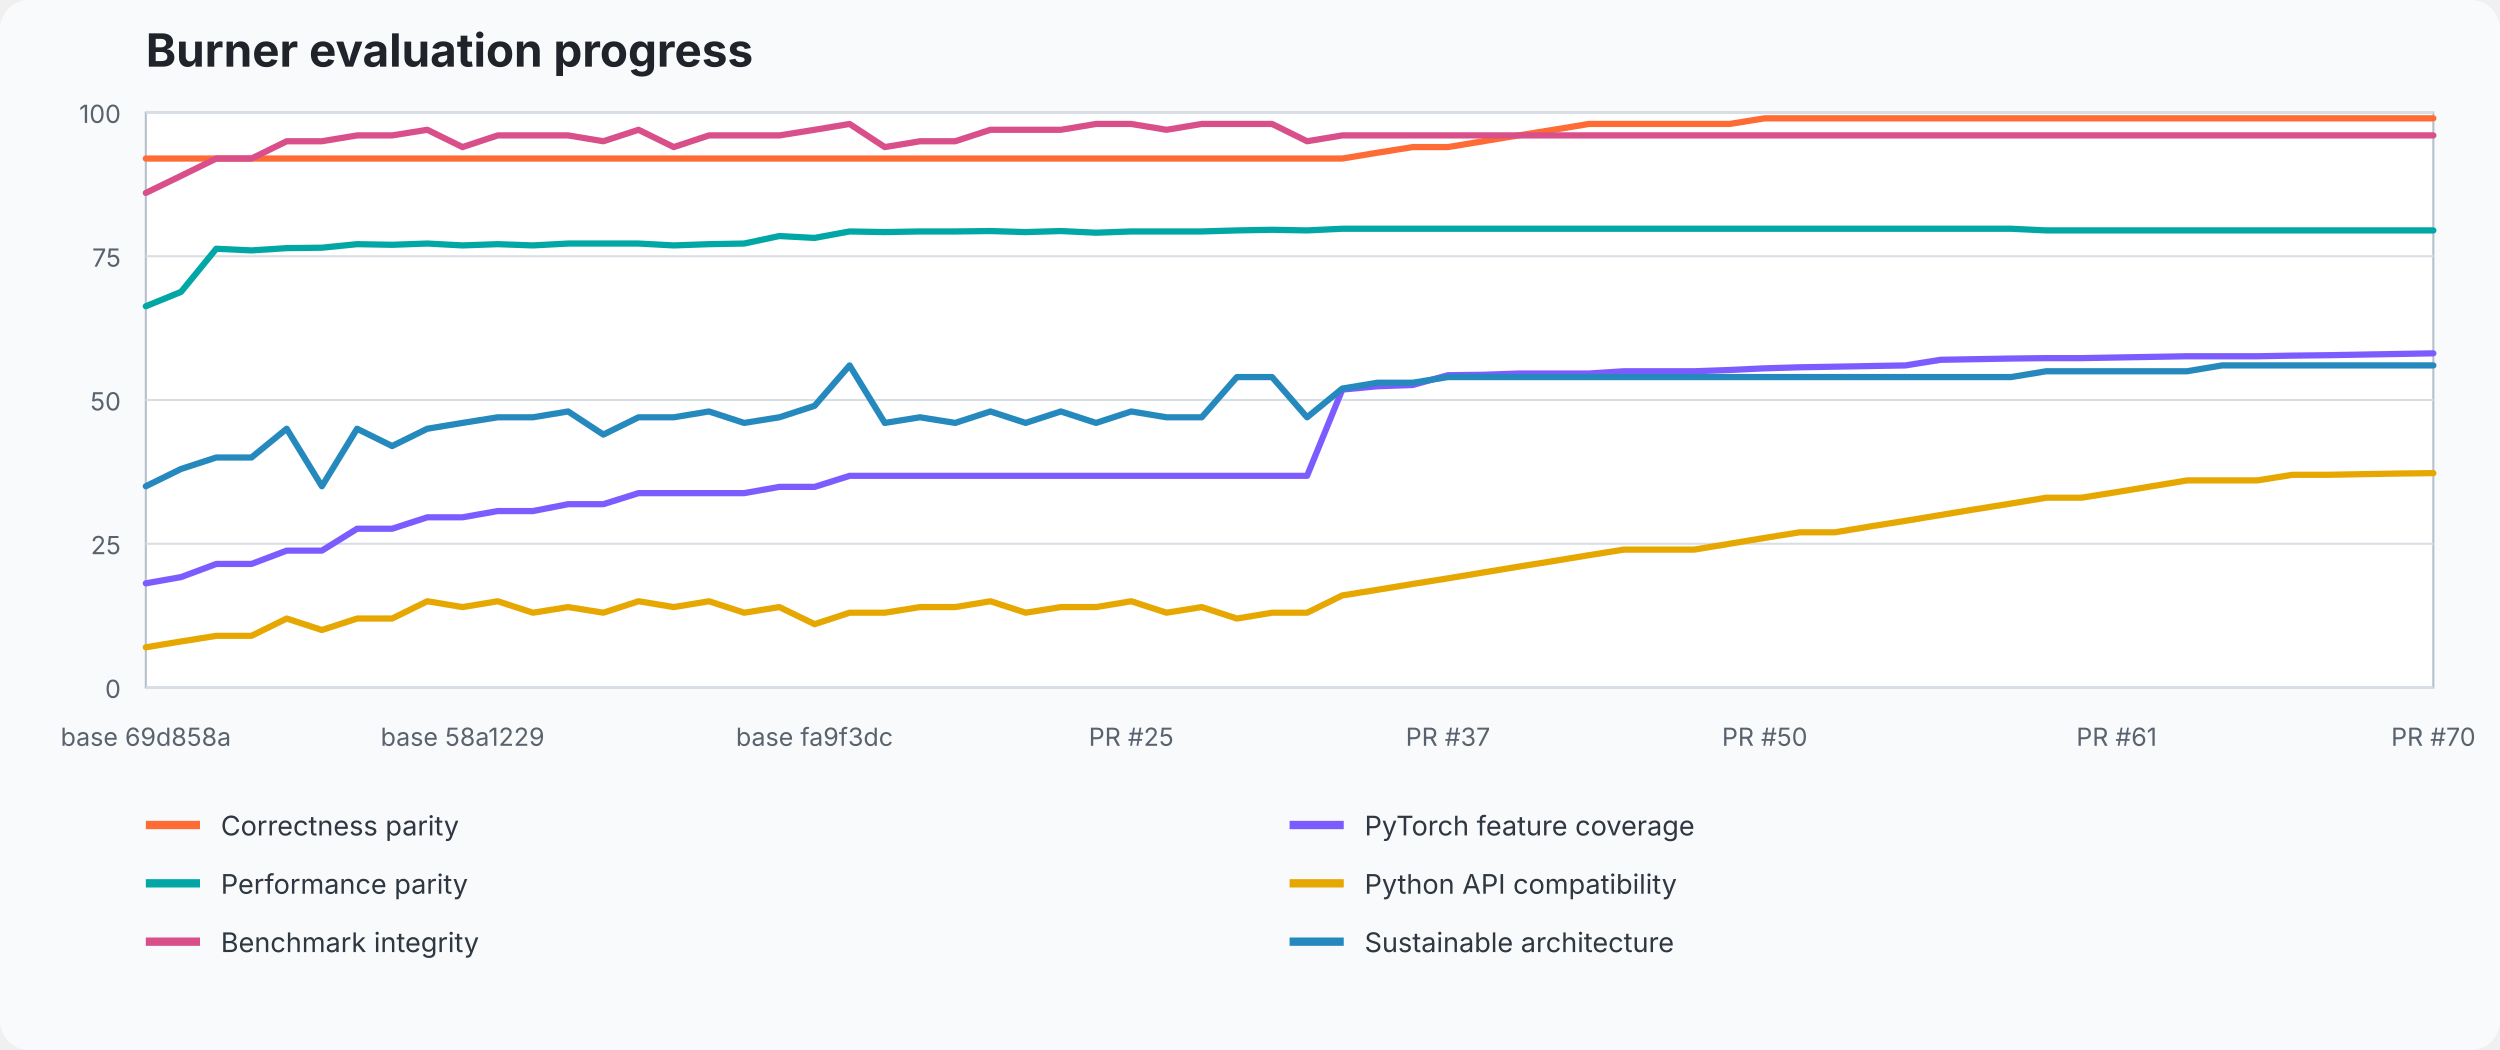
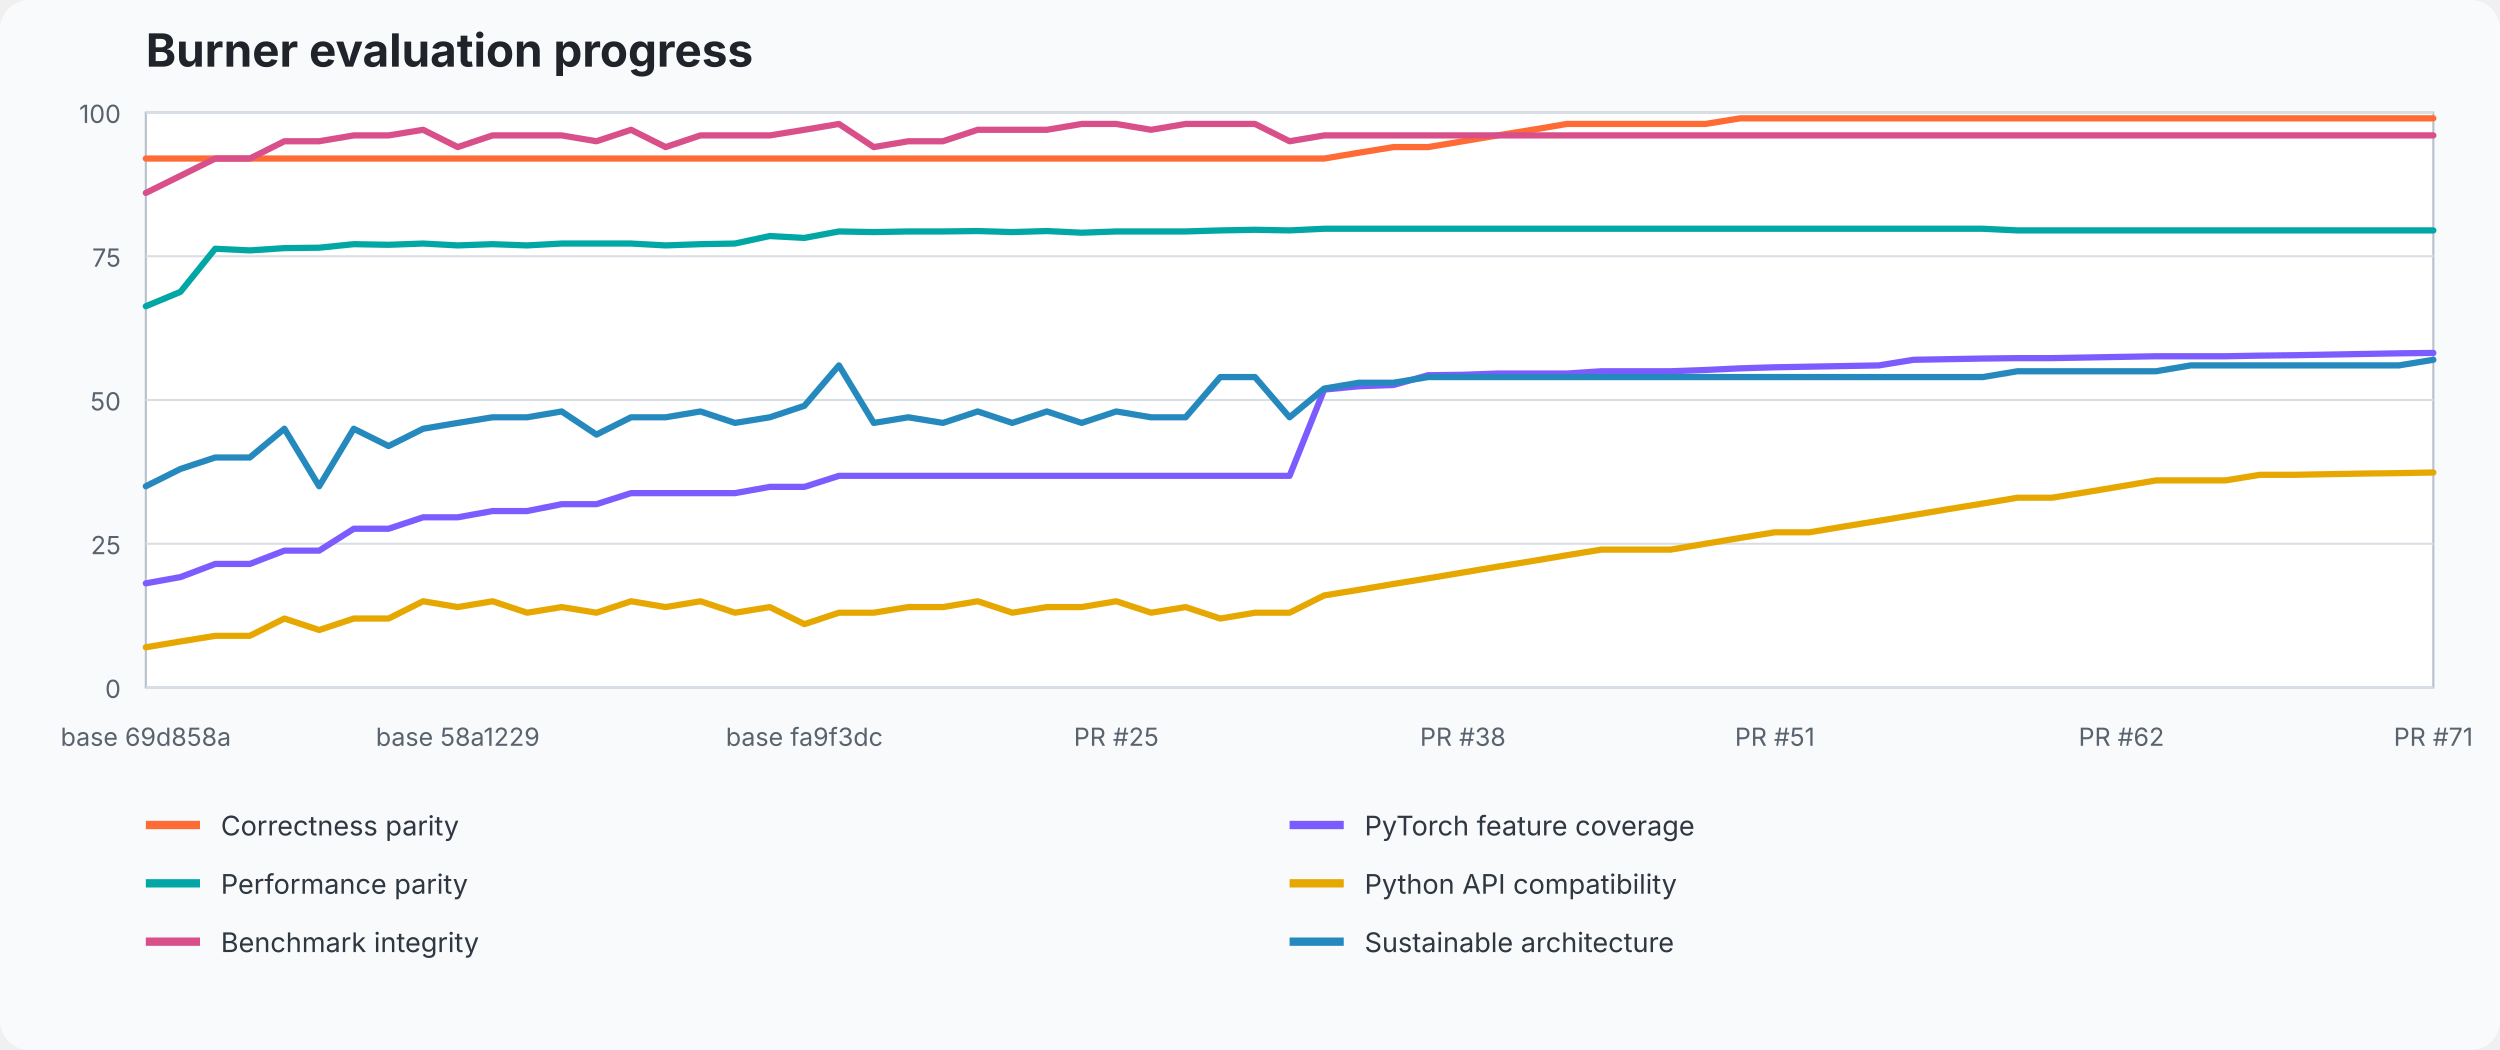
<svg xmlns="http://www.w3.org/2000/svg" width="1200" height="504" viewBox="0 0 1200 504" role="img" aria-labelledby="title desc">
  <style>text{font-family:ui-sans-serif,system-ui,-apple-system,BlinkMacSystemFont,"Segoe UI",sans-serif}.title{font-size:22px;font-weight:700;fill:#20242a}.axis{font-size:12px;fill:#59636e}.legend{font-size:13px;fill:#2f3740}.grid{stroke:#d8dee5;stroke-width:1}.plot{fill:#fff;stroke:#b7c0ca}</style>
  <rect width="100%" height="100%" fill="#f8fafc" rx="14" />
  <text x="70" y="32" class="title">Burner evaluation progress</text>
  <rect x="70" y="54" width="1098" height="276" class="plot" />
  <line x1="70" y1="330" x2="1168" y2="330" class="grid" />
  <text x="58" y="335" text-anchor="end" class="axis">0</text>
  <line x1="70" y1="261" x2="1168" y2="261" class="grid" />
  <text x="58" y="266" text-anchor="end" class="axis">25</text>
  <line x1="70" y1="192" x2="1168" y2="192" class="grid" />
  <text x="58" y="197" text-anchor="end" class="axis">50</text>
  <line x1="70" y1="123" x2="1168" y2="123" class="grid" />
  <text x="58" y="128" text-anchor="end" class="axis">75</text>
  <line x1="70" y1="54" x2="1168" y2="54" class="grid" />
  <text x="58" y="59" text-anchor="end" class="axis">100</text>
-   <polyline points="70.0,76.1 86.9,76.1 103.8,76.1 120.7,76.1 137.6,76.1 154.5,76.1 171.4,76.1 188.2,76.1 205.1,76.1 222.0,76.1 238.9,76.1 255.8,76.1 272.7,76.1 289.6,76.1 306.5,76.1 323.4,76.1 340.3,76.1 357.2,76.1 374.1,76.1 391.0,76.1 407.8,76.1 424.7,76.1 441.6,76.1 458.5,76.1 475.4,76.1 492.3,76.1 509.2,76.1 526.1,76.1 543.0,76.1 559.9,76.1 576.8,76.1 593.7,76.1 610.6,76.1 627.4,76.1 644.3,76.1 661.2,73.3 678.1,70.6 695.0,70.6 711.9,67.8 728.8,65.0 745.7,62.3 762.6,59.5 779.5,59.5 796.4,59.5 813.3,59.5 830.2,59.5 847.0,56.8 863.9,56.8 880.8,56.8 897.7,56.8 914.6,56.8 931.5,56.8 948.4,56.8 965.3,56.8 982.2,56.8 999.1,56.8 1016.0,56.8 1032.9,56.8 1049.8,56.8 1066.6,56.8 1083.5,56.8 1100.4,56.8 1117.3,56.8 1134.2,56.8 1151.1,56.8 1168.0,56.8" fill="none" stroke="#ff6b35" stroke-width="3" stroke-linejoin="round" stroke-linecap="round" />
-   <polyline points="70.0,280.0 86.9,277.0 103.8,270.7 120.7,270.7 137.6,264.3 154.5,264.3 171.4,253.8 188.2,253.8 205.1,248.3 222.0,248.3 238.9,245.3 255.8,245.3 272.7,242.0 289.6,242.0 306.5,236.7 323.4,236.7 340.3,236.7 357.2,236.7 374.1,233.7 391.0,233.7 407.8,228.4 424.7,228.4 441.6,228.4 458.5,228.4 475.4,228.4 492.3,228.4 509.2,228.4 526.1,228.4 543.0,228.4 559.9,228.4 576.8,228.4 593.7,228.4 610.6,228.4 627.4,228.4 644.3,187.0 661.2,185.4 678.1,184.8 695.0,180.1 711.9,179.9 728.8,179.3 745.7,179.3 762.6,179.3 779.5,178.2 796.4,178.2 813.3,178.2 830.2,177.6 847.0,176.8 863.9,176.3 880.8,176.0 897.7,175.7 914.6,175.4 931.5,172.7 948.4,172.4 965.3,172.1 982.2,171.9 999.1,171.9 1016.0,171.6 1032.9,171.3 1049.8,171.0 1066.6,171.0 1083.5,171.0 1100.4,170.7 1117.3,170.5 1134.2,170.2 1151.1,169.9 1168.0,169.6" fill="none" stroke="#7c5cff" stroke-width="3" stroke-linejoin="round" stroke-linecap="round" />
-   <polyline points="70.0,147.0 86.9,140.1 103.8,119.4 120.7,120.2 137.6,119.1 154.5,118.9 171.4,117.2 188.2,117.5 205.1,116.9 222.0,117.8 238.9,117.2 255.8,117.8 272.7,116.9 289.6,116.9 306.5,116.9 323.4,117.8 340.3,117.2 357.2,116.9 374.1,113.3 391.0,114.2 407.8,111.1 424.7,111.4 441.6,111.1 458.5,111.1 475.4,110.9 492.3,111.4 509.2,110.9 526.1,111.7 543.0,111.1 559.9,111.1 576.8,111.1 593.7,110.6 610.6,110.3 627.4,110.6 644.3,109.8 661.2,109.8 678.1,109.8 695.0,109.8 711.9,109.8 728.8,109.8 745.7,109.8 762.6,109.8 779.5,109.8 796.4,109.8 813.3,109.8 830.2,109.8 847.0,109.8 863.9,109.8 880.8,109.8 897.7,109.8 914.6,109.8 931.5,109.8 948.4,109.8 965.3,109.8 982.2,110.6 999.1,110.6 1016.0,110.6 1032.9,110.6 1049.8,110.6 1066.6,110.6 1083.5,110.6 1100.4,110.6 1117.3,110.6 1134.2,110.6 1151.1,110.6 1168.0,110.6" fill="none" stroke="#00a7a5" stroke-width="3" stroke-linejoin="round" stroke-linecap="round" />
-   <polyline points="70.0,310.7 86.9,307.9 103.8,305.2 120.7,305.2 137.6,296.9 154.5,302.4 171.4,296.9 188.2,296.9 205.1,288.6 222.0,291.4 238.9,288.6 255.8,294.1 272.7,291.4 289.6,294.1 306.5,288.6 323.4,291.4 340.3,288.6 357.2,294.1 374.1,291.4 391.0,299.6 407.8,294.1 424.7,294.1 441.6,291.4 458.5,291.4 475.4,288.6 492.3,294.1 509.2,291.4 526.1,291.4 543.0,288.6 559.9,294.1 576.8,291.4 593.7,296.9 610.6,294.1 627.4,294.1 644.3,285.8 661.2,283.1 678.1,280.3 695.0,277.6 711.9,274.8 728.8,272.0 745.7,269.3 762.6,266.5 779.5,263.8 796.4,263.8 813.3,263.8 830.2,261.0 847.0,258.2 863.9,255.5 880.8,255.5 897.7,252.7 914.6,250.0 931.5,247.2 948.4,244.4 965.3,241.7 982.2,238.9 999.1,238.9 1016.0,236.2 1032.9,233.4 1049.8,230.6 1066.6,230.6 1083.5,230.6 1100.4,227.9 1117.3,227.9 1134.2,227.6 1151.1,227.3 1168.0,227.1" fill="none" stroke="#e6a700" stroke-width="3" stroke-linejoin="round" stroke-linecap="round" />
-   <polyline points="70.0,92.6 86.9,84.4 103.8,76.1 120.7,76.1 137.6,67.8 154.5,67.8 171.4,65.0 188.2,65.0 205.1,62.3 222.0,70.6 238.9,65.0 255.8,65.0 272.7,65.0 289.6,67.8 306.5,62.3 323.4,70.6 340.3,65.0 357.2,65.0 374.1,65.0 391.0,62.3 407.8,59.5 424.7,70.6 441.6,67.8 458.5,67.8 475.4,62.3 492.3,62.3 509.2,62.3 526.1,59.5 543.0,59.5 559.9,62.3 576.8,59.5 593.7,59.5 610.6,59.5 627.4,67.8 644.3,65.0 661.2,65.0 678.1,65.0 695.0,65.0 711.9,65.0 728.8,65.0 745.7,65.0 762.6,65.0 779.5,65.0 796.4,65.0 813.3,65.0 830.2,65.0 847.0,65.0 863.9,65.0 880.8,65.0 897.7,65.0 914.6,65.0 931.5,65.0 948.4,65.0 965.3,65.0 982.2,65.0 999.1,65.0 1016.0,65.0 1032.9,65.0 1049.8,65.0 1066.6,65.0 1083.5,65.0 1100.4,65.0 1117.3,65.0 1134.2,65.0 1151.1,65.0 1168.0,65.0" fill="none" stroke="#d94f8a" stroke-width="3" stroke-linejoin="round" stroke-linecap="round" />
-   <polyline points="70.0,233.4 86.9,225.1 103.8,219.6 120.7,219.6 137.6,205.8 154.5,233.4 171.4,205.8 188.2,214.1 205.1,205.8 222.0,203.0 238.9,200.3 255.8,200.3 272.7,197.5 289.6,208.6 306.5,200.3 323.4,200.3 340.3,197.5 357.2,203.0 374.1,200.3 391.0,194.8 407.8,175.4 424.7,203.0 441.6,200.3 458.5,203.0 475.4,197.5 492.3,203.0 509.2,197.5 526.1,203.0 543.0,197.5 559.9,200.3 576.8,200.3 593.7,181.0 610.6,181.0 627.4,200.3 644.3,186.5 661.2,183.7 678.1,183.7 695.0,181.0 711.9,181.0 728.8,181.0 745.7,181.0 762.6,181.0 779.5,181.0 796.4,181.0 813.3,181.0 830.2,181.0 847.0,181.0 863.9,181.0 880.8,181.0 897.7,181.0 914.6,181.0 931.5,181.0 948.4,181.0 965.3,181.0 982.2,178.2 999.1,178.2 1016.0,178.2 1032.9,178.2 1049.8,178.2 1066.6,175.4 1083.5,175.4 1100.4,175.4 1117.3,175.4 1134.2,175.4 1151.1,175.4 1168.0,175.4" fill="none" stroke="#2589bd" stroke-width="3" stroke-linejoin="round" stroke-linecap="round" />
+   <polyline points="70.0,76.1 86.6,76.1 103.3,76.1 119.9,76.1 136.5,76.1 153.2,76.1 169.8,76.1 186.5,76.1 203.1,76.1 219.7,76.1 236.4,76.1 253.0,76.1 269.6,76.1 286.3,76.1 302.9,76.1 319.5,76.1 336.2,76.1 352.8,76.1 369.5,76.1 386.1,76.1 402.7,76.1 419.4,76.1 436.0,76.1 452.6,76.1 469.3,76.1 485.9,76.1 502.5,76.1 519.2,76.1 535.8,76.1 552.5,76.1 569.1,76.1 585.7,76.1 602.4,76.1 619.0,76.1 635.6,76.1 652.3,73.3 668.9,70.6 685.5,70.6 702.2,67.8 718.8,65.0 735.5,62.3 752.1,59.5 768.7,59.5 785.4,59.5 802.0,59.5 818.6,59.5 835.3,56.8 851.9,56.8 868.5,56.8 885.2,56.8 901.8,56.8 918.5,56.8 935.1,56.8 951.7,56.8 968.4,56.8 985.0,56.8 1001.6,56.8 1018.3,56.8 1034.9,56.8 1051.5,56.8 1068.2,56.8 1084.8,56.8 1101.5,56.8 1118.1,56.8 1134.7,56.8 1151.4,56.8 1168.0,56.8" fill="none" stroke="#ff6b35" stroke-width="3" stroke-linejoin="round" stroke-linecap="round" />
+   <polyline points="70.0,280.0 86.6,277.0 103.3,270.7 119.9,270.7 136.5,264.3 153.2,264.3 169.8,253.8 186.5,253.8 203.1,248.3 219.7,248.3 236.4,245.3 253.0,245.3 269.6,242.0 286.3,242.0 302.9,236.7 319.5,236.7 336.2,236.7 352.8,236.7 369.5,233.7 386.1,233.7 402.7,228.4 419.4,228.4 436.0,228.4 452.6,228.4 469.3,228.4 485.9,228.4 502.5,228.4 519.2,228.4 535.8,228.4 552.5,228.4 569.1,228.4 585.7,228.4 602.4,228.4 619.0,228.4 635.6,187.0 652.3,185.4 668.9,184.8 685.5,180.1 702.2,179.9 718.8,179.3 735.5,179.3 752.1,179.3 768.7,178.2 785.4,178.2 802.0,178.2 818.6,177.6 835.3,176.8 851.9,176.3 868.5,176.0 885.2,175.7 901.8,175.4 918.5,172.7 935.1,172.4 951.7,172.1 968.4,171.9 985.0,171.9 1001.6,171.6 1018.3,171.3 1034.9,171.0 1051.5,171.0 1068.2,171.0 1084.8,170.7 1101.5,170.5 1118.1,170.2 1134.7,169.9 1151.4,169.6 1168.0,169.4" fill="none" stroke="#7c5cff" stroke-width="3" stroke-linejoin="round" stroke-linecap="round" />
+   <polyline points="70.0,147.0 86.6,140.1 103.3,119.4 119.9,120.2 136.5,119.1 153.2,118.9 169.8,117.2 186.5,117.5 203.1,116.9 219.7,117.8 236.4,117.2 253.0,117.8 269.6,116.9 286.3,116.9 302.9,116.9 319.5,117.8 336.2,117.2 352.8,116.9 369.5,113.3 386.1,114.2 402.7,111.1 419.4,111.4 436.0,111.1 452.6,111.1 469.3,110.9 485.9,111.4 502.5,110.9 519.2,111.7 535.8,111.1 552.5,111.1 569.1,111.1 585.7,110.6 602.4,110.3 619.0,110.6 635.6,109.8 652.3,109.8 668.9,109.8 685.5,109.8 702.2,109.8 718.8,109.8 735.5,109.8 752.1,109.8 768.7,109.8 785.4,109.8 802.0,109.8 818.6,109.8 835.3,109.8 851.9,109.8 868.5,109.8 885.2,109.8 901.8,109.8 918.5,109.8 935.1,109.8 951.7,109.8 968.4,110.6 985.0,110.6 1001.6,110.6 1018.3,110.6 1034.9,110.6 1051.5,110.6 1068.2,110.6 1084.8,110.6 1101.5,110.6 1118.1,110.6 1134.7,110.6 1151.4,110.6 1168.0,110.6" fill="none" stroke="#00a7a5" stroke-width="3" stroke-linejoin="round" stroke-linecap="round" />
+   <polyline points="70.0,310.7 86.6,307.9 103.3,305.2 119.9,305.2 136.5,296.9 153.2,302.4 169.8,296.9 186.5,296.9 203.1,288.6 219.7,291.4 236.4,288.6 253.0,294.1 269.6,291.4 286.3,294.1 302.9,288.6 319.5,291.4 336.2,288.6 352.8,294.1 369.5,291.4 386.1,299.6 402.7,294.1 419.4,294.1 436.0,291.4 452.6,291.4 469.3,288.6 485.9,294.1 502.5,291.4 519.2,291.4 535.8,288.6 552.5,294.1 569.1,291.4 585.7,296.9 602.4,294.1 619.0,294.1 635.6,285.8 652.3,283.1 668.9,280.3 685.5,277.6 702.2,274.8 718.8,272.0 735.5,269.3 752.1,266.5 768.7,263.8 785.4,263.8 802.0,263.8 818.6,261.0 835.3,258.2 851.9,255.5 868.5,255.5 885.2,252.7 901.8,250.0 918.5,247.2 935.1,244.4 951.7,241.7 968.4,238.9 985.0,238.9 1001.6,236.2 1018.3,233.4 1034.9,230.6 1051.5,230.6 1068.2,230.6 1084.8,227.9 1101.5,227.9 1118.1,227.6 1134.7,227.3 1151.4,227.1 1168.0,226.8" fill="none" stroke="#e6a700" stroke-width="3" stroke-linejoin="round" stroke-linecap="round" />
+   <polyline points="70.0,92.6 86.6,84.4 103.3,76.1 119.9,76.1 136.5,67.8 153.2,67.8 169.8,65.0 186.5,65.0 203.1,62.3 219.7,70.6 236.4,65.0 253.0,65.0 269.6,65.0 286.3,67.8 302.9,62.3 319.5,70.6 336.2,65.0 352.8,65.0 369.5,65.0 386.1,62.3 402.7,59.5 419.4,70.6 436.0,67.8 452.6,67.8 469.3,62.3 485.9,62.3 502.5,62.3 519.2,59.5 535.8,59.5 552.5,62.3 569.1,59.5 585.7,59.5 602.4,59.5 619.0,67.8 635.6,65.0 652.3,65.0 668.9,65.0 685.5,65.0 702.2,65.0 718.8,65.0 735.5,65.0 752.1,65.0 768.7,65.0 785.4,65.0 802.0,65.0 818.6,65.0 835.3,65.0 851.9,65.0 868.5,65.0 885.2,65.0 901.8,65.0 918.5,65.0 935.1,65.0 951.7,65.0 968.4,65.0 985.0,65.0 1001.6,65.0 1018.3,65.0 1034.9,65.0 1051.5,65.0 1068.2,65.0 1084.8,65.0 1101.5,65.0 1118.1,65.0 1134.7,65.0 1151.4,65.0 1168.0,65.0" fill="none" stroke="#d94f8a" stroke-width="3" stroke-linejoin="round" stroke-linecap="round" />
+   <polyline points="70.0,233.4 86.6,225.1 103.3,219.6 119.9,219.6 136.5,205.8 153.2,233.4 169.8,205.8 186.5,214.1 203.1,205.8 219.7,203.0 236.4,200.3 253.0,200.3 269.6,197.5 286.3,208.6 302.9,200.3 319.5,200.3 336.2,197.5 352.8,203.0 369.5,200.3 386.1,194.8 402.7,175.4 419.4,203.0 436.0,200.3 452.6,203.0 469.3,197.5 485.9,203.0 502.5,197.5 519.2,203.0 535.8,197.5 552.5,200.3 569.1,200.3 585.7,181.0 602.4,181.0 619.0,200.3 635.6,186.5 652.3,183.7 668.9,183.7 685.5,181.0 702.2,181.0 718.8,181.0 735.5,181.0 752.1,181.0 768.7,181.0 785.4,181.0 802.0,181.0 818.6,181.0 835.3,181.0 851.9,181.0 868.5,181.0 885.2,181.0 901.8,181.0 918.5,181.0 935.1,181.0 951.7,181.0 968.4,178.2 985.0,178.2 1001.6,178.2 1018.3,178.2 1034.9,178.2 1051.5,175.4 1068.2,175.4 1084.8,175.4 1101.5,175.4 1118.1,175.4 1134.7,175.4 1151.4,175.4 1168.0,172.7" fill="none" stroke="#2589bd" stroke-width="3" stroke-linejoin="round" stroke-linecap="round" />
  <text x="70" y="358" text-anchor="middle" class="axis">base 69d858a</text>
-   <text x="222.031" y="358" text-anchor="middle" class="axis">base 58a1229</text>
-   <text x="390.954" y="358" text-anchor="middle" class="axis">base fa9f3dc</text>
-   <text x="542.985" y="358" text-anchor="middle" class="axis">PR #25</text>
-   <text x="695.015" y="358" text-anchor="middle" class="axis">PR #37</text>
-   <text x="847.046" y="358" text-anchor="middle" class="axis">PR #50</text>
-   <text x="1015.969" y="358" text-anchor="middle" class="axis">PR #61</text>
-   <text x="1168" y="358" text-anchor="middle" class="axis">PR #70</text>
+   <text x="219.727" y="358" text-anchor="middle" class="axis">base 58a1229</text>
+   <text x="386.091" y="358" text-anchor="middle" class="axis">base fa9f3dc</text>
+   <text x="535.818" y="358" text-anchor="middle" class="axis">PR #25</text>
+   <text x="702.182" y="358" text-anchor="middle" class="axis">PR #38</text>
+   <text x="851.909" y="358" text-anchor="middle" class="axis">PR #51</text>
+   <text x="1018.273" y="358" text-anchor="middle" class="axis">PR #62</text>
+   <text x="1168" y="358" text-anchor="middle" class="axis">PR #71</text>
  <line x1="70" y1="396" x2="96" y2="396" stroke="#ff6b35" stroke-width="4" />
  <text x="106" y="401" class="legend">Correctness parity</text>
  <line x1="619" y1="396" x2="645" y2="396" stroke="#7c5cff" stroke-width="4" />
  <text x="655" y="401" class="legend">PyTorch feature coverage</text>
  <line x1="70" y1="424" x2="96" y2="424" stroke="#00a7a5" stroke-width="4" />
  <text x="106" y="429" class="legend">Performance parity</text>
  <line x1="619" y1="424" x2="645" y2="424" stroke="#e6a700" stroke-width="4" />
  <text x="655" y="429" class="legend">Python API compatibility</text>
  <line x1="70" y1="452" x2="96" y2="452" stroke="#d94f8a" stroke-width="4" />
  <text x="106" y="457" class="legend">Benchmark integrity</text>
  <line x1="619" y1="452" x2="645" y2="452" stroke="#2589bd" stroke-width="4" />
  <text x="655" y="457" class="legend">Sustainable architecture</text>
</svg>
